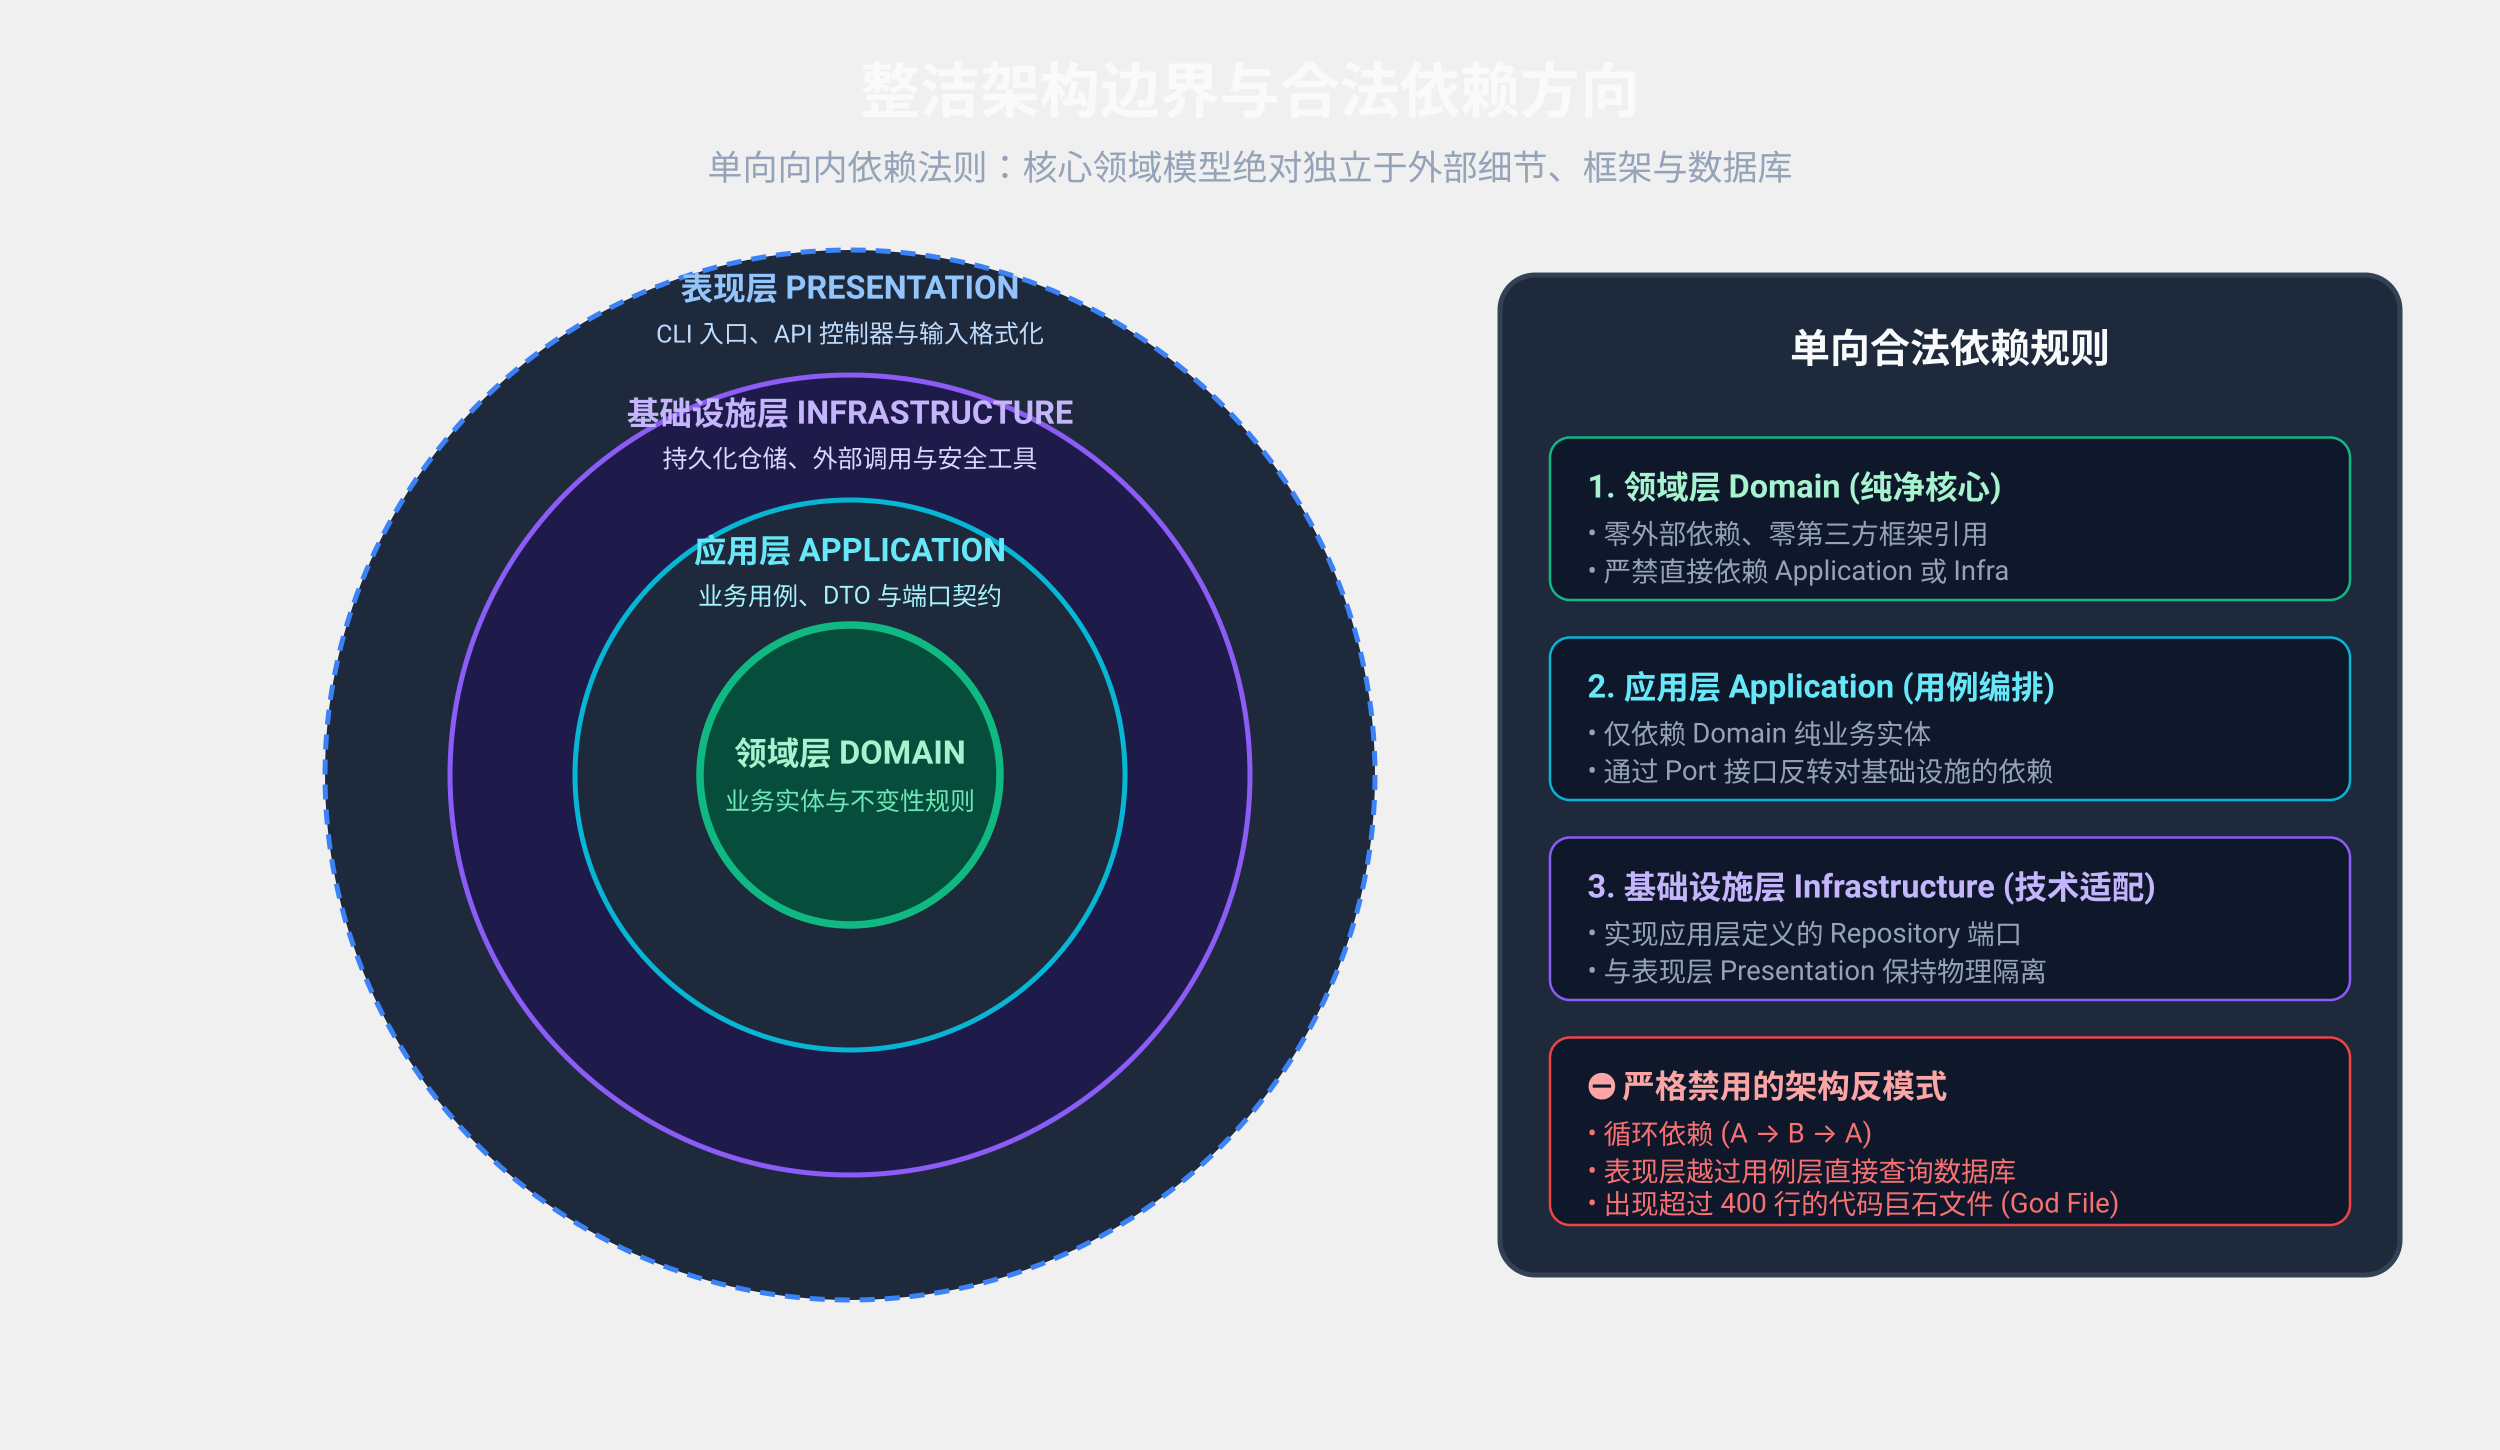
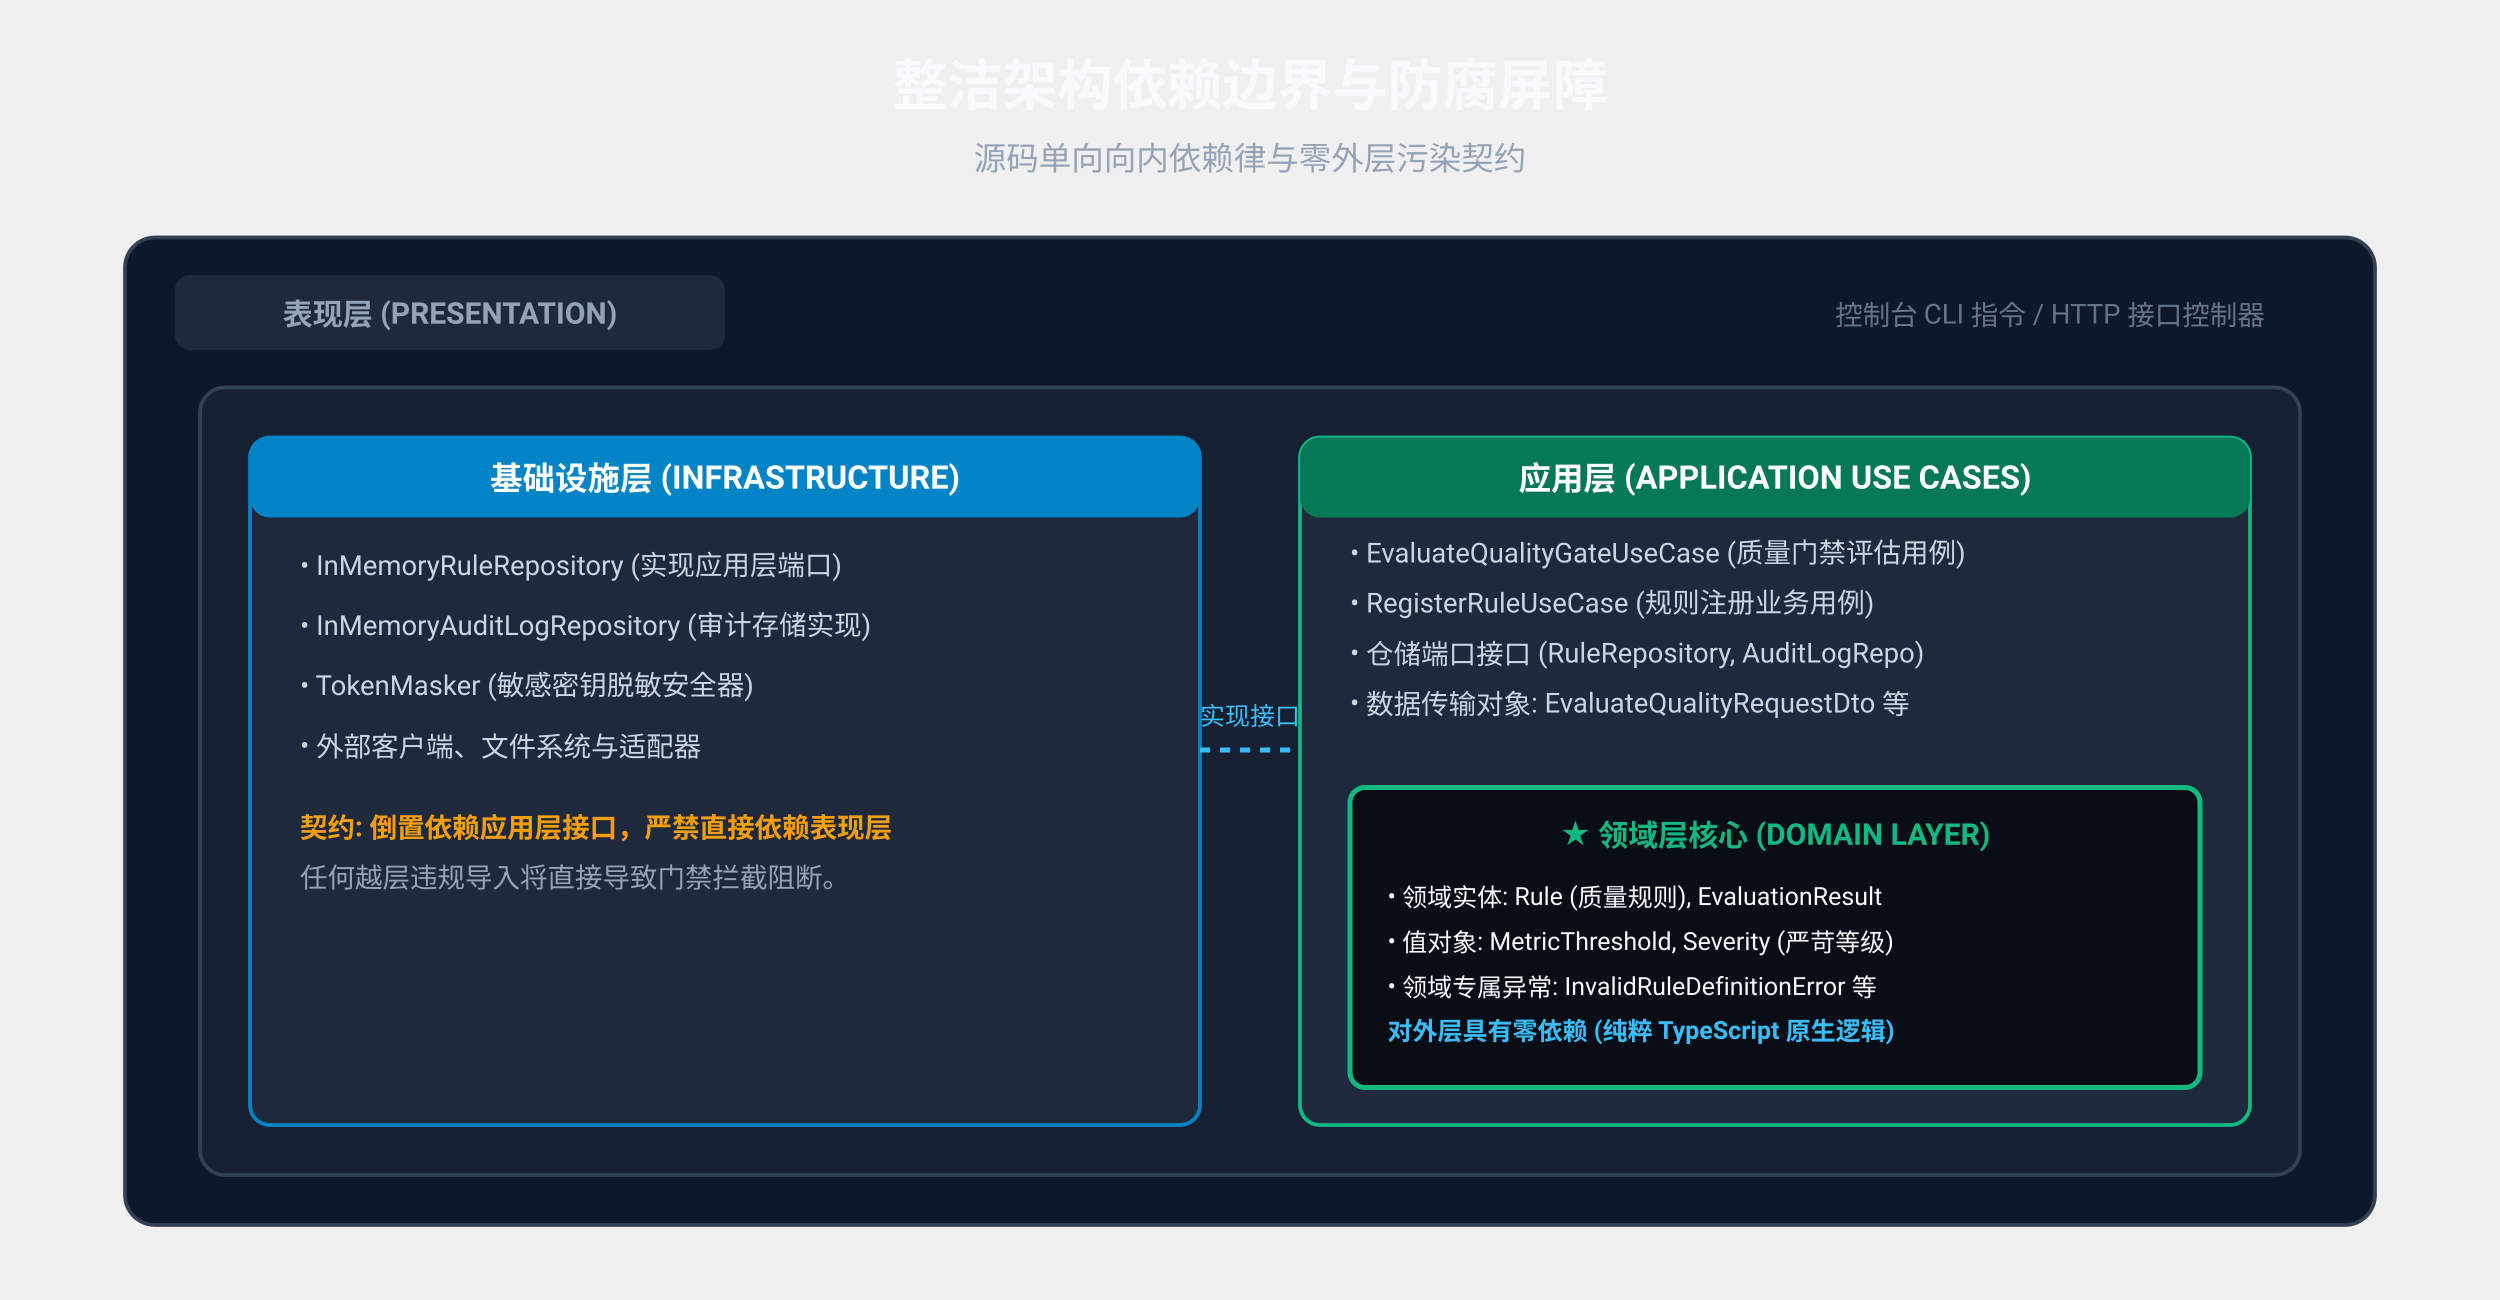
- <svg xmlns="http://www.w3.org/2000/svg" viewBox="0 0 1000 580" width="1000" height="580" style="background:#0f172a; font-family:-apple-system,BlinkMacSystemFont,'Segoe UI','PingFang SC','Hiragino Sans GB','Microsoft YaHei',Roboto,sans-serif;">
-   <text x="500" y="45" text-anchor="middle" fill="#f8fafc" font-size="24" font-weight="bold">整洁架构边界与合法依赖方向</text>
-   <text x="500" y="72" text-anchor="middle" fill="#94a3b8" font-size="14">单向向内依赖法则：核心领域模型绝对独立于外部细节、框架与数据库</text>
-   <circle cx="340" cy="310" r="210" fill="#1e293b" stroke="#3b82f6" stroke-width="2" stroke-dasharray="6,4" />
-   <circle cx="340" cy="310" r="160" fill="#1e1b4b" stroke="#8b5cf6" stroke-width="2" />
-   <circle cx="340" cy="310" r="110" fill="#1e293b" stroke="#06b6d4" stroke-width="2" />
-   <circle cx="340" cy="310" r="60" fill="#064e3b" stroke="#10b981" stroke-width="3" />
-   <text x="340" y="306" text-anchor="middle" fill="#a7f3d0" font-weight="bold" font-size="13">领域层 DOMAIN</text>
-   <text x="340" y="324" text-anchor="middle" fill="#6ee7b7" font-size="10">业务实体与不变性规则</text>
-   <text x="340" y="225" text-anchor="middle" fill="#67e8f9" font-weight="bold" font-size="13">应用层 APPLICATION</text>
-   <text x="340" y="242" text-anchor="middle" fill="#a5f3fc" font-size="10">业务用例、DTO 与端口契约</text>
-   <text x="340" y="170" text-anchor="middle" fill="#c4b5fd" font-weight="bold" font-size="13">基础设施层 INFRASTRUCTURE</text>
-   <text x="340" y="187" text-anchor="middle" fill="#ddd6fe" font-size="10">持久化仓储、外部调用与安全工具</text>
-   <text x="340" y="120" text-anchor="middle" fill="#93c5fd" font-weight="bold" font-size="13">表现层 PRESENTATION</text>
-   <text x="340" y="137" text-anchor="middle" fill="#bfdbfe" font-size="10">CLI 入口、API 控制器与输入格式化</text>
-   <g transform="translate(600, 110)">
-     <rect x="0" y="0" width="360" height="400" rx="14" fill="#1e293b" stroke="#334155" stroke-width="2" />
-     <text x="180" y="35" text-anchor="middle" fill="#f8fafc" font-size="16" font-weight="bold">单向合法依赖规则</text>
-     <g transform="translate(20, 65)">
-       <rect x="0" y="0" width="320" height="65" rx="8" fill="#0f172a" stroke="#10b981" />
-       <text x="15" y="24" fill="#a7f3d0" font-weight="bold" font-size="13">1. 领域层 Domain (纯净核心)</text>
-       <text x="15" y="42" fill="#94a3b8" font-size="11">• 零外部依赖、零第三方框架引用</text>
-       <text x="15" y="57" fill="#94a3b8" font-size="11">• 严禁直接依赖 Application 或 Infra</text>
-     </g>
-     <g transform="translate(20, 145)">
-       <rect x="0" y="0" width="320" height="65" rx="8" fill="#0f172a" stroke="#06b6d4" />
-       <text x="15" y="24" fill="#67e8f9" font-weight="bold" font-size="13">2. 应用层 Application (用例编排)</text>
-       <text x="15" y="42" fill="#94a3b8" font-size="11">• 仅依赖 Domain 纯业务实体</text>
-       <text x="15" y="57" fill="#94a3b8" font-size="11">• 通过 Port 接口反转对基础设施的依赖</text>
-     </g>
-     <g transform="translate(20, 225)">
-       <rect x="0" y="0" width="320" height="65" rx="8" fill="#0f172a" stroke="#8b5cf6" />
-       <text x="15" y="24" fill="#c4b5fd" font-weight="bold" font-size="13">3. 基础设施层 Infrastructure (技术适配)</text>
-       <text x="15" y="42" fill="#94a3b8" font-size="11">• 实现应用层定义的 Repository 端口</text>
-       <text x="15" y="57" fill="#94a3b8" font-size="11">• 与表现层 Presentation 保持物理隔离</text>
-     </g>
-     <g transform="translate(20, 305)">
-       <rect x="0" y="0" width="320" height="75" rx="8" fill="#0f172a" stroke="#ef4444" />
-       <text x="15" y="24" fill="#fca5a5" font-weight="bold" font-size="13">⛔ 严格禁用的架构反模式</text>
-       <text x="15" y="42" fill="#f87171" font-size="11">• 循环依赖 (A → B → A)</text>
-       <text x="15" y="57" fill="#f87171" font-size="11">• 表现层越过用例层直接查询数据库</text>
-       <text x="15" y="70" fill="#f87171" font-size="11">• 出现超过 400 行的代码巨石文件 (God File)</text>
-     </g>
+ <svg xmlns="http://www.w3.org/2000/svg" viewBox="0 0 1000 520" width="1000" height="520" style="background:#090d16; font-family:-apple-system,BlinkMacSystemFont,'Segoe UI',Roboto,'PingFang SC','Microsoft YaHei',sans-serif;">
+   <text x="500" y="42" text-anchor="middle" fill="#f8fafc" font-size="22" font-weight="700">整洁架构依赖边界与防腐屏障</text>
+   <text x="500" y="68" text-anchor="middle" fill="#94a3b8" font-size="13">源码单向向内依赖律与零外层污染契约</text>
+   <rect x="50" y="95" width="900" height="395" rx="12" fill="#0f172a" stroke="#334155" stroke-width="1.5" />
+   <rect x="70" y="110" width="220" height="30" rx="6" fill="#1e293b" />
+   <text x="180" y="130" text-anchor="middle" fill="#94a3b8" font-size="12" font-weight="700">表现层 (PRESENTATION)</text>
+   <text x="820" y="130" text-anchor="middle" fill="#64748b" font-size="11">控制台 CLI 指令 / HTTP 接口控制器</text>
+   <rect x="80" y="155" width="840" height="315" rx="10" fill="#162032" stroke="#334155" stroke-width="1.5" />
+   <rect x="100" y="175" width="380" height="275" rx="8" fill="#1e293b" stroke="#0284c7" stroke-width="1.5" />
+   <rect x="100" y="175" width="380" height="32" rx="8" fill="#0284c7" />
+   <text x="290" y="196" text-anchor="middle" fill="#ffffff" font-size="13" font-weight="700">基础设施层 (INFRASTRUCTURE)</text>
+   <g transform="translate(120, 230)" font-size="11" fill="#cbd5e1">
+     <text y="0">• InMemoryRuleRepository (实现应用层端口)</text>
+     <text y="24">• InMemoryAuditLogRepository (审计存储实现)</text>
+     <text y="48">• TokenMasker (敏感密钥脱敏安全器)</text>
+     <text y="72">• 外部客户端、文件系统与适配器</text>
+     <text y="105" fill="#f59e0b" font-weight="600">契约: 倒置依赖应用层接口，严禁直接依赖表现层</text>
+     <text y="125" fill="#94a3b8">任何越层违规导入将直接导致门禁拦截阻断。</text>
  </g>
+   <rect x="520" y="175" width="380" height="275" rx="8" fill="#1e293b" stroke="#10b981" stroke-width="1.5" />
+   <rect x="520" y="175" width="380" height="32" rx="8" fill="#047857" />
+   <text x="710" y="196" text-anchor="middle" fill="#ffffff" font-size="13" font-weight="700">应用层 (APPLICATION USE CASES)</text>
+   <g transform="translate(540, 225)" font-size="11" fill="#cbd5e1">
+     <text y="0">• EvaluateQualityGateUseCase (质量门禁评估用例)</text>
+     <text y="20">• RegisterRuleUseCase (规则注册业务用例)</text>
+     <text y="40">• 仓储端口接口 (RuleRepository, AuditLogRepo)</text>
+     <text y="60">• 数据传输对象: EvaluateQualityRequestDto 等</text>
+   </g>
+   <rect x="540" y="315" width="340" height="120" rx="6" fill="#090d16" stroke="#10b981" stroke-width="2" />
+   <text x="710" y="338" text-anchor="middle" fill="#10b981" font-size="12" font-weight="700">★ 领域层核心 (DOMAIN LAYER)</text>
+   <g transform="translate(555, 362)" font-size="10" fill="#f8fafc">
+     <text y="0">• 领域实体: Rule (质量规则), EvaluationResult</text>
+     <text y="18">• 值对象: MetricThreshold, Severity (严苛等级)</text>
+     <text y="36">• 领域专属异常: InvalidRuleDefinitionError 等</text>
+     <text y="54" fill="#38bdf8" font-weight="600">对外层具有零依赖 (纯粹 TypeScript 原生逻辑)</text>
+   </g>
+   <path d="M 480 300 L 520 300" stroke="#38bdf8" stroke-width="2" stroke-dasharray="4" />
+   <text x="500" y="290" text-anchor="middle" fill="#38bdf8" font-size="10">实现接口</text>
</svg>
